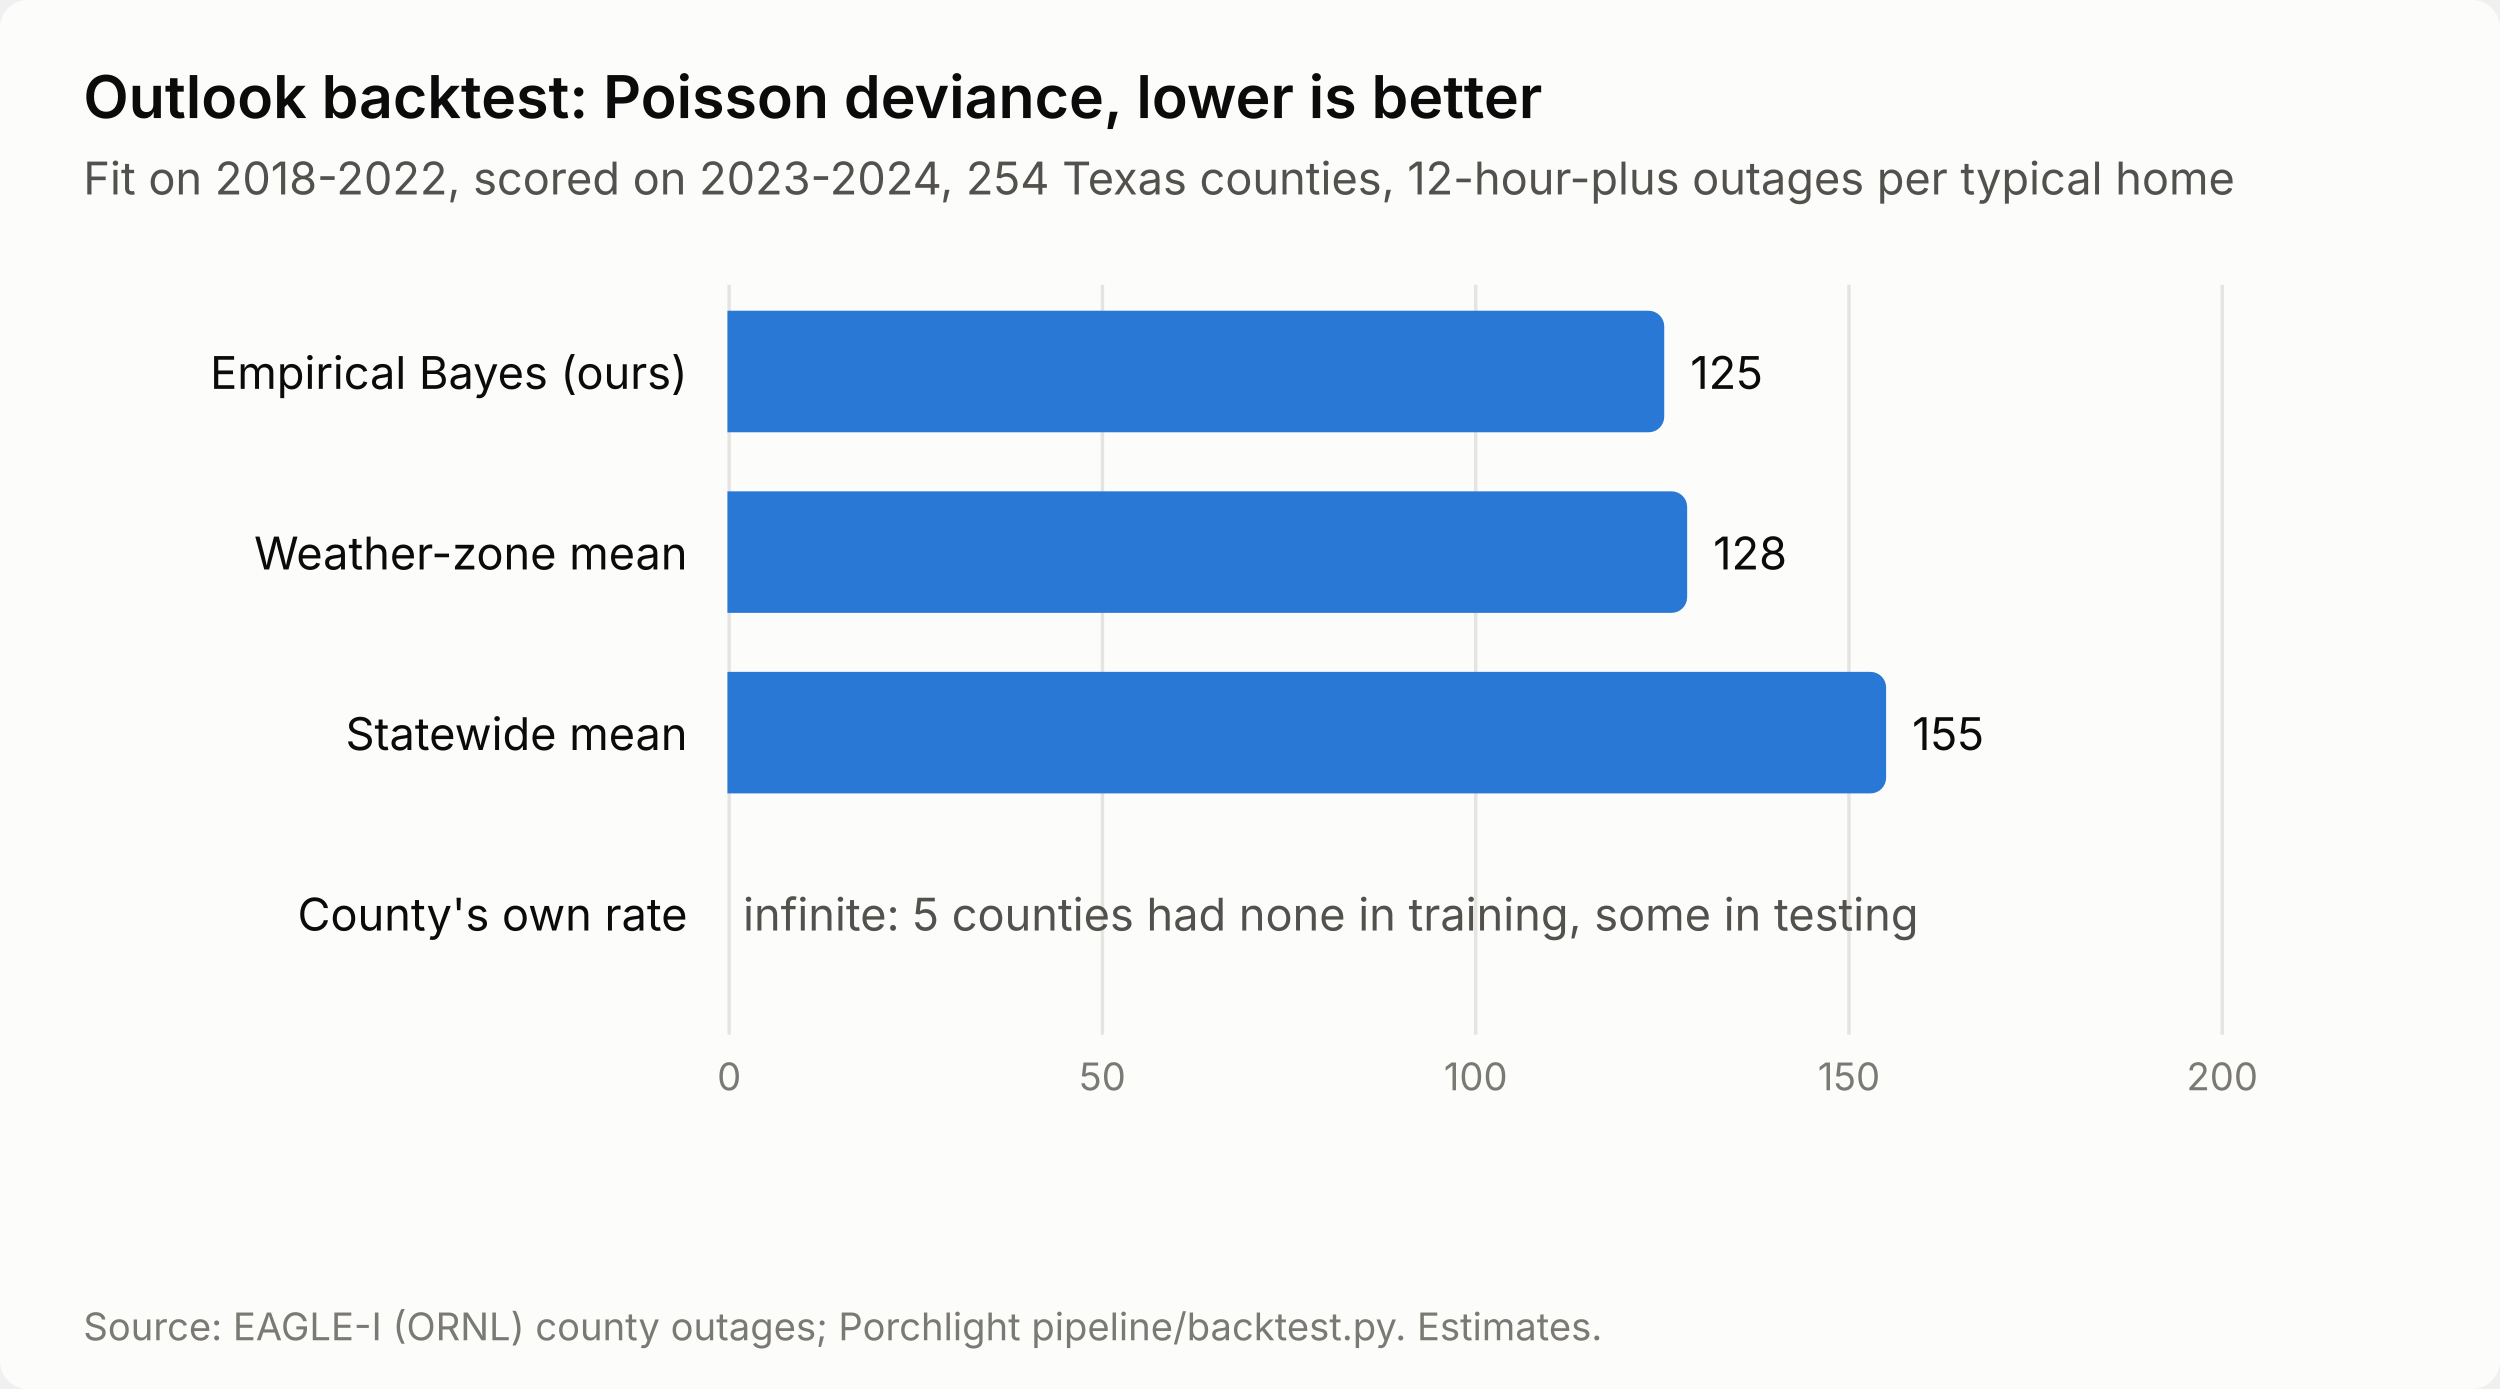
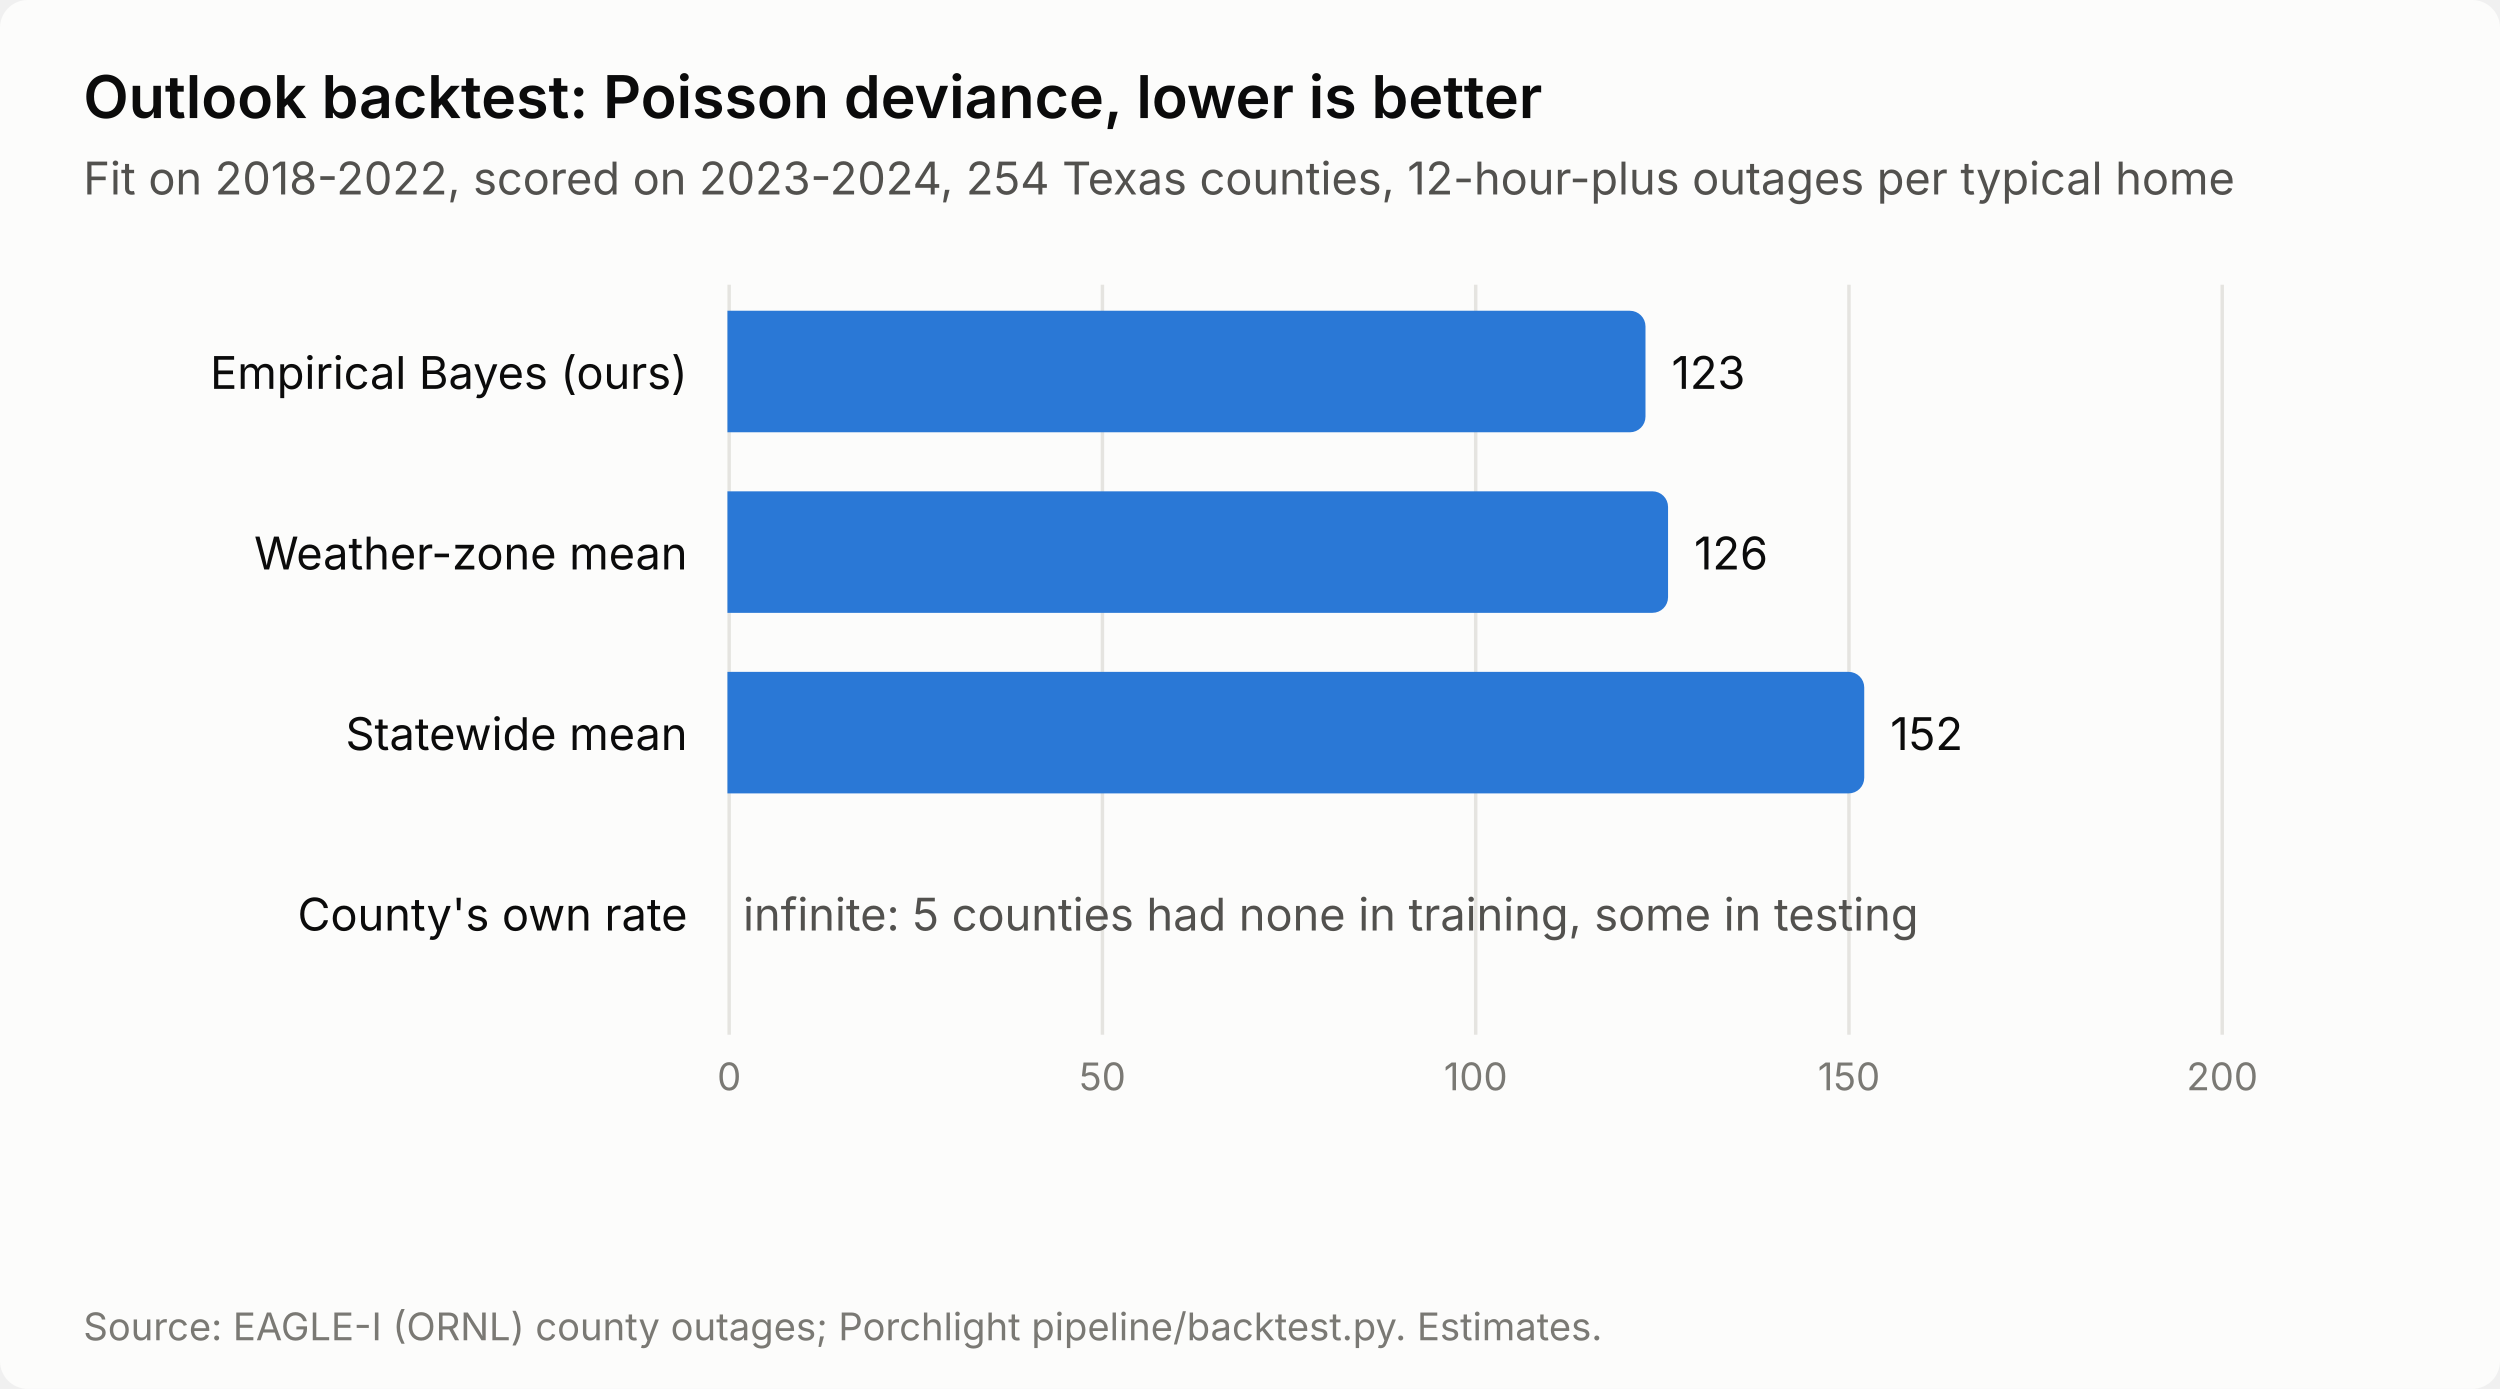
<svg xmlns="http://www.w3.org/2000/svg" viewBox="0 0 720 400" width="720" height="400" role="img" aria-labelledby="t d">
  <style>
  .surface { fill: #fcfcfb; } .ink { fill: #0b0b0b; } .ink2 { fill: #52514e; } .muted { fill: #7a7974; }
  .grid { stroke: #e5e4e0; stroke-width: 1; } .axis { stroke: #b8b7b1; stroke-width: 1; }
  .band { fill: #0b0b0b; fill-opacity: 0.06; }
  .s1 { fill: #2a78d6; stroke: #2a78d6; } .s2 { fill: #eb6834; stroke: #eb6834; } .s3 { fill: #1baf7a; stroke: #1baf7a; }
  .line { fill: none; stroke-width: 2; stroke-linejoin: round; stroke-linecap: round; }
  .dot { stroke: #fcfcfb; stroke-width: 2; }
  text { font-family: system-ui, -apple-system, 'Segoe UI', sans-serif; }
  @media (prefers-color-scheme: dark) {
    .surface { fill: #1a1a19; } .ink { fill: #ffffff; } .ink2 { fill: #c3c2b7; } .muted { fill: #9a998f; }
    .grid { stroke: #2e2e2c; } .axis { stroke: #4a4a46; } .band { fill: #ffffff; fill-opacity: 0.08; }
    .s1 { fill: #3987e5; stroke: #3987e5; } .s2 { fill: #d95926; stroke: #d95926; } .s3 { fill: #199e70; stroke: #199e70; }
    .dot { stroke: #1a1a19; }
  }
</style>
  <rect class="surface" width="720" height="400" rx="8" />
  <text class="ink" x="24" y="34" font-size="17" font-weight="600">Outlook backtest: Poisson deviance, lower is better</text>
  <text class="ink2" x="24" y="56" font-size="13">Fit on 2018-2022, scored on 2023-2024, 254 Texas counties, 12-hour-plus outages per typical home</text>
  <line class="grid" x1="210.0" y1="82" x2="210.0" y2="298" />
  <text class="muted" x="210.0" y="314" font-size="11" text-anchor="middle">0</text>
  <line class="grid" x1="317.5" y1="82" x2="317.5" y2="298" />
  <text class="muted" x="317.5" y="314" font-size="11" text-anchor="middle">50</text>
  <line class="grid" x1="425.0" y1="82" x2="425.0" y2="298" />
  <text class="muted" x="425.0" y="314" font-size="11" text-anchor="middle">100</text>
  <line class="grid" x1="532.5" y1="82" x2="532.5" y2="298" />
  <text class="muted" x="532.5" y="314" font-size="11" text-anchor="middle">150</text>
  <line class="grid" x1="640.0" y1="82" x2="640.0" y2="298" />
  <text class="muted" x="640.0" y="314" font-size="11" text-anchor="middle">200</text>
  <text class="ink" x="198" y="112.0" font-size="13" text-anchor="end">Empirical Bayes (ours)</text>
-   <path class="s1" d="M210,90 h264.8 a4,4 0 0 1 4,4 v26 a4,4 0 0 1 -4,4 h-264.8 z" />
-   <text class="ink" x="486.8" y="112.0" font-size="13">125</text>
+   <path class="s1" d="M210,90 h259.4 a4,4 0 0 1 4,4 v26 a4,4 0 0 1 -4,4 h-259.4 z" />
+   <text class="ink" x="481.4" y="112.0" font-size="13">123</text>
  <text class="ink" x="198" y="164.0" font-size="13" text-anchor="end">Weather-zone mean</text>
-   <path class="s1" d="M210,142 h271.4 a4,4 0 0 1 4,4 v26 a4,4 0 0 1 -4,4 h-271.4 z" />
-   <text class="ink" x="493.4" y="164.0" font-size="13">128</text>
+   <path class="s1" d="M210,142 h265.9 a4,4 0 0 1 4,4 v26 a4,4 0 0 1 -4,4 h-265.9 z" />
+   <text class="ink" x="487.9" y="164.0" font-size="13">126</text>
  <text class="ink" x="198" y="216.0" font-size="13" text-anchor="end">Statewide mean</text>
-   <path class="s1" d="M210,194 h328.7 a4,4 0 0 1 4,4 v26 a4,4 0 0 1 -4,4 h-328.7 z" />
-   <text class="ink" x="550.7" y="216.0" font-size="13">155</text>
+   <path class="s1" d="M210,194 h322.4 a4,4 0 0 1 4,4 v26 a4,4 0 0 1 -4,4 h-322.4 z" />
+   <text class="ink" x="544.4" y="216.0" font-size="13">152</text>
  <text class="ink" x="198" y="268.0" font-size="13" text-anchor="end">County's own rate</text>
  <text class="ink2" x="214" y="268.0" font-size="13">infinite: 5 counties had none in training, some in testing</text>
  <text class="muted" x="24" y="386" font-size="11">Source: EAGLE-I (ORNL) county outages; Porchlight pipeline/backtest.py. Estimates.</text>
</svg>
